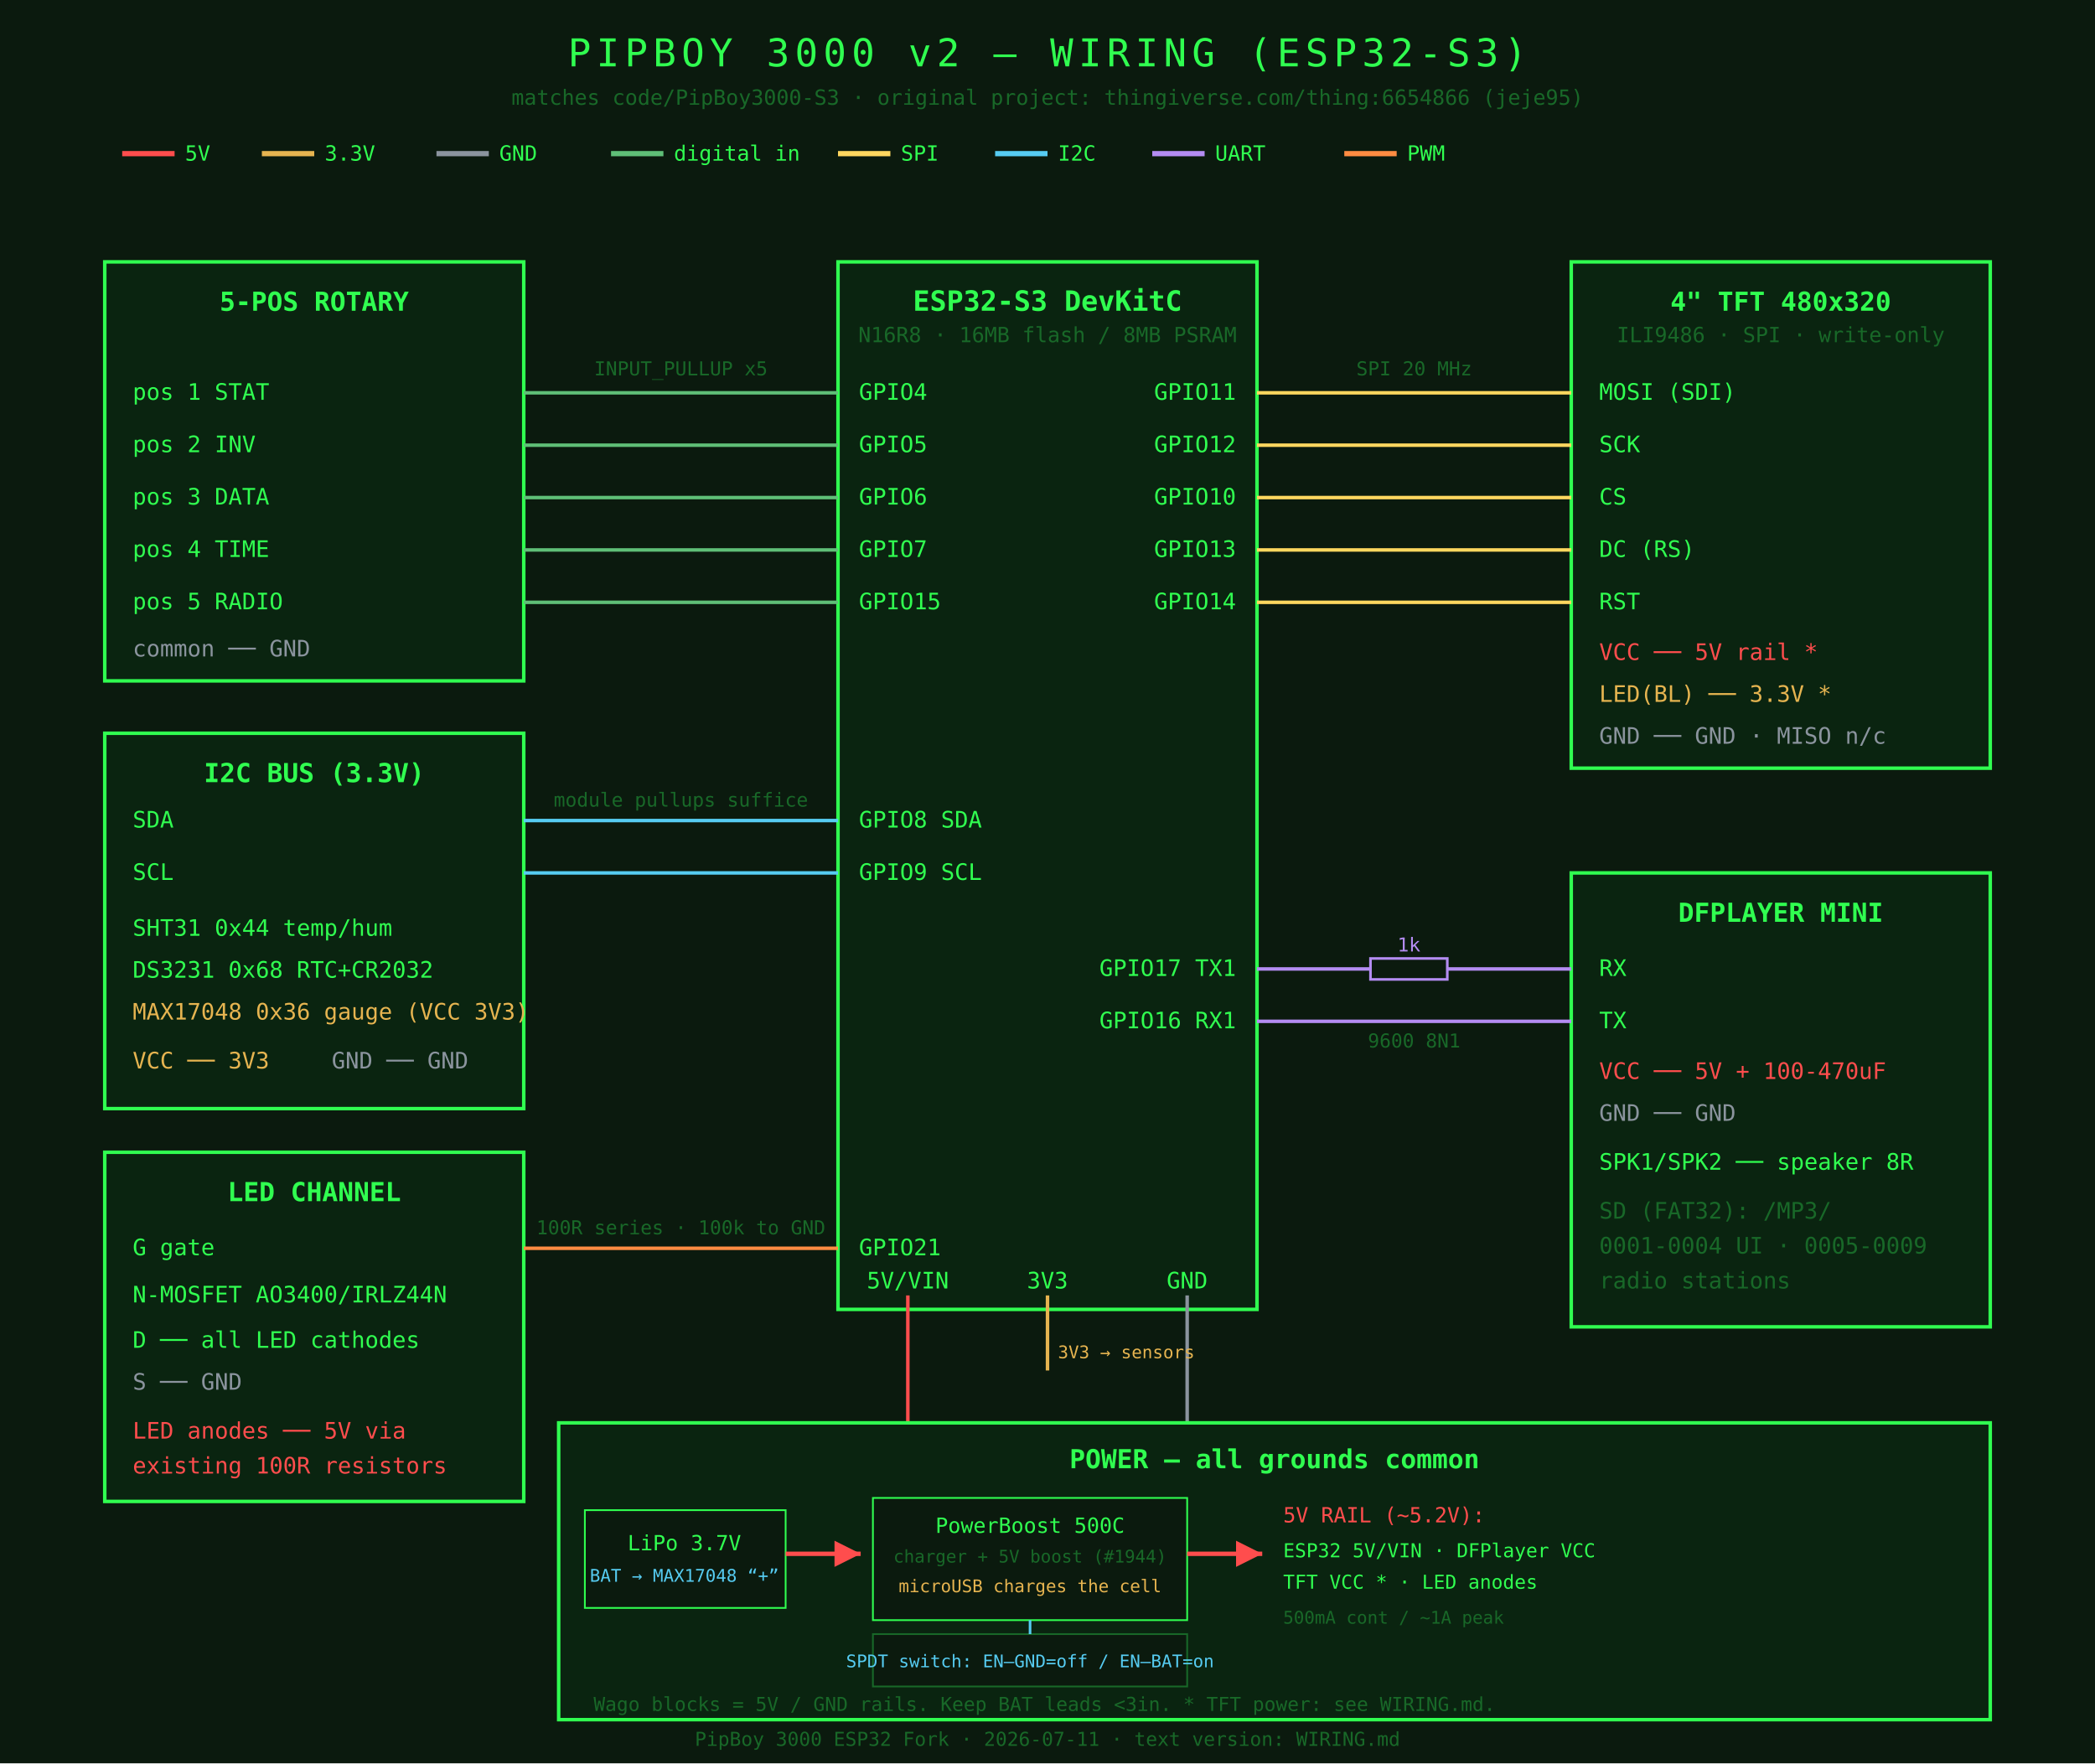
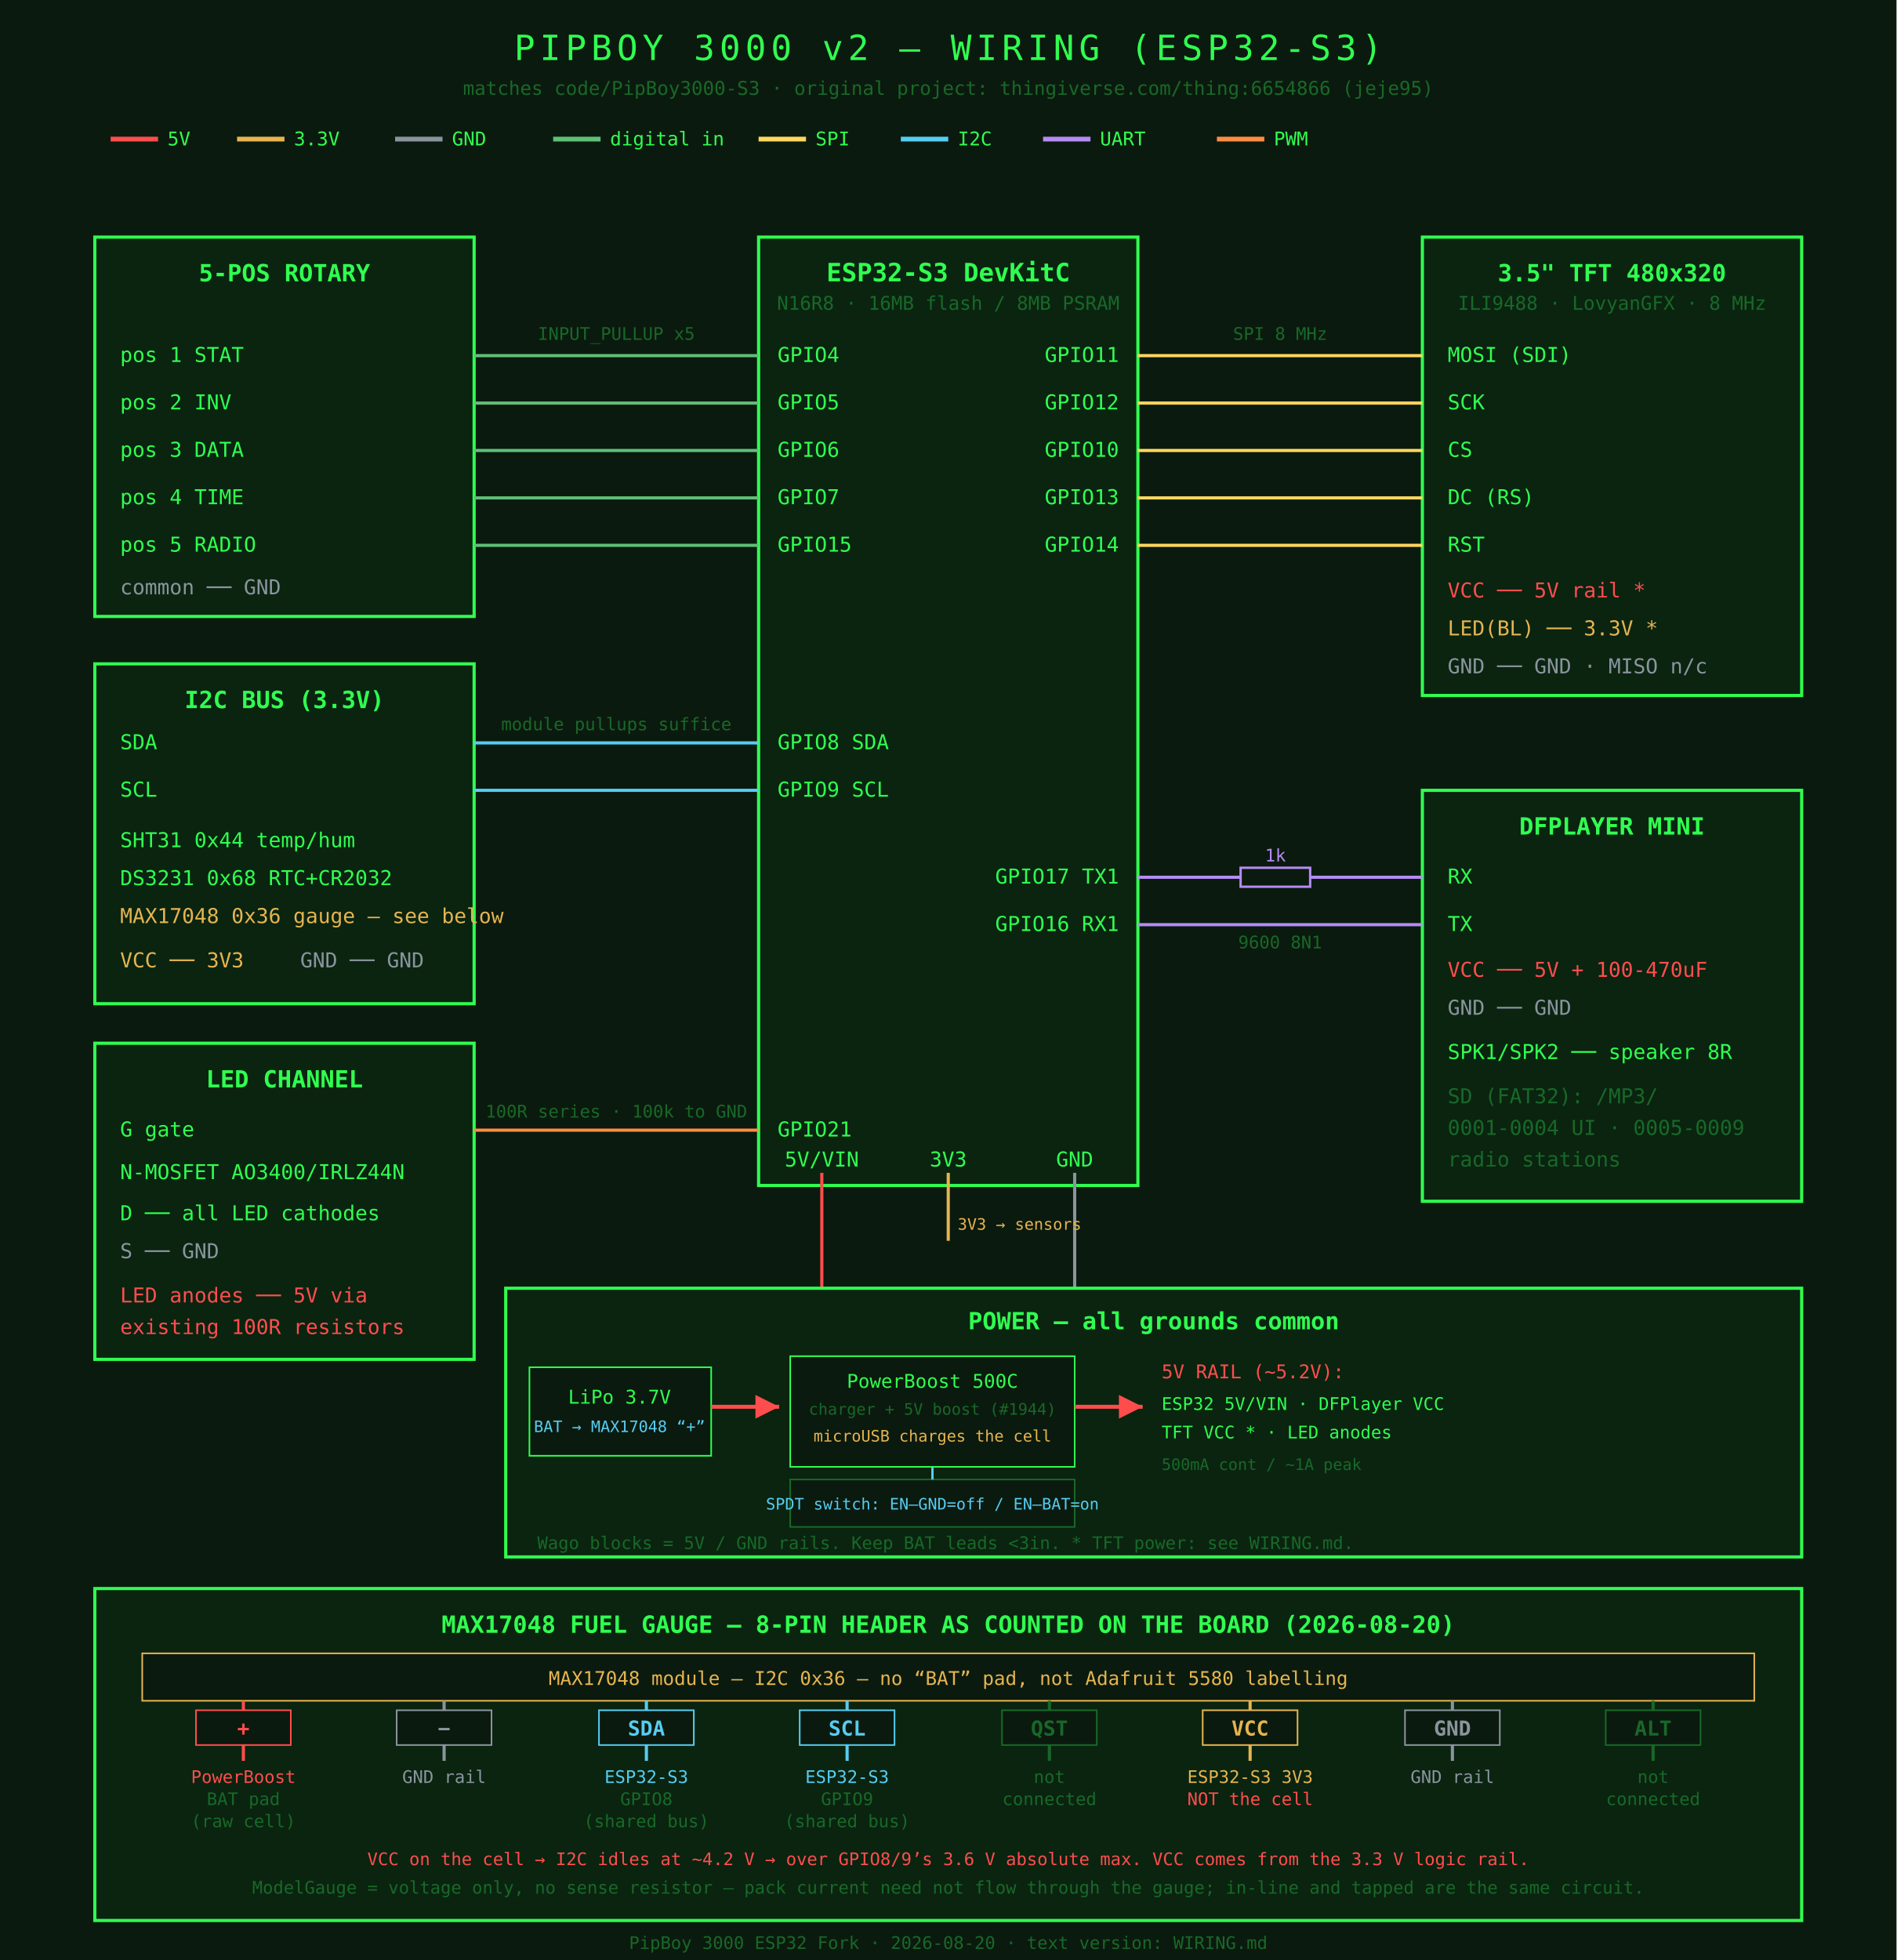
- <svg xmlns="http://www.w3.org/2000/svg" width="1200" height="1010" viewBox="0 0 1200 1010" font-family="Consolas, Menlo, monospace">
+ <svg xmlns="http://www.w3.org/2000/svg" width="1200" height="1240" viewBox="0 0 1200 1240" font-family="Consolas, Menlo, monospace">
  <defs>
    <marker id="arr" markerWidth="8" markerHeight="8" refX="6" refY="3" orient="auto">
      <path d="M0,0 L6,3 L0,6 z" fill="#ff4d4d" />
    </marker>
  </defs>
-   <rect width="1200" height="1010" fill="#0b1a0e" />
+   <rect width="1200" height="1240" fill="#0b1a0e" />
  <text x="600" y="38" fill="#30ff50" font-size="22" text-anchor="middle" letter-spacing="3">PIPBOY 3000 v2 — WIRING (ESP32-S3)</text>
  <text x="600" y="60" fill="#186828" font-size="12" text-anchor="middle">matches code/PipBoy3000-S3 · original project: thingiverse.com/thing:6654866 (jeje95)</text>
  <g font-size="12">
    <line x1="70" y1="88" x2="100" y2="88" stroke="#ff4d4d" stroke-width="3" />
    <text x="106" y="92" fill="#30ff50">5V</text>
    <line x1="150" y1="88" x2="180" y2="88" stroke="#e6b450" stroke-width="3" />
    <text x="186" y="92" fill="#30ff50">3.3V</text>
    <line x1="250" y1="88" x2="280" y2="88" stroke="#8b949e" stroke-width="3" />
    <text x="286" y="92" fill="#30ff50">GND</text>
    <line x1="350" y1="88" x2="380" y2="88" stroke="#5fbf77" stroke-width="3" />
    <text x="386" y="92" fill="#30ff50">digital in</text>
    <line x1="480" y1="88" x2="510" y2="88" stroke="#ffd75f" stroke-width="3" />
    <text x="516" y="92" fill="#30ff50">SPI</text>
    <line x1="570" y1="88" x2="600" y2="88" stroke="#56ccf2" stroke-width="3" />
    <text x="606" y="92" fill="#30ff50">I2C</text>
    <line x1="660" y1="88" x2="690" y2="88" stroke="#b48cf2" stroke-width="3" />
    <text x="696" y="92" fill="#30ff50">UART</text>
    <line x1="770" y1="88" x2="800" y2="88" stroke="#ff8c42" stroke-width="3" />
    <text x="806" y="92" fill="#30ff50">PWM</text>
  </g>
  <rect x="480" y="150" width="240" height="600" fill="#0a2410" stroke="#30ff50" stroke-width="2" />
  <text x="600" y="178" fill="#30ff50" font-size="16" text-anchor="middle" font-weight="bold">ESP32-S3 DevKitC</text>
  <text x="600" y="196" fill="#186828" font-size="12" text-anchor="middle">N16R8 · 16MB flash / 8MB PSRAM</text>
  <g fill="#30ff50" font-size="13">
    <text x="492" y="229">GPIO4</text>
    <text x="492" y="259">GPIO5</text>
    <text x="492" y="289">GPIO6</text>
    <text x="492" y="319">GPIO7</text>
    <text x="492" y="349">GPIO15</text>
    <text x="492" y="474">GPIO8 SDA</text>
    <text x="492" y="504">GPIO9 SCL</text>
    <text x="492" y="719">GPIO21</text>
  </g>
  <g fill="#30ff50" font-size="13" text-anchor="end">
    <text x="708" y="229">GPIO11</text>
    <text x="708" y="259">GPIO12</text>
    <text x="708" y="289">GPIO10</text>
    <text x="708" y="319">GPIO13</text>
    <text x="708" y="349">GPIO14</text>
    <text x="708" y="559">GPIO17 TX1</text>
    <text x="708" y="589">GPIO16 RX1</text>
  </g>
  <g fill="#30ff50" font-size="13" text-anchor="middle">
    <text x="520" y="738">5V/VIN</text>
    <text x="600" y="738">3V3</text>
    <text x="680" y="738">GND</text>
  </g>
  <rect x="60" y="150" width="240" height="240" fill="#0a2410" stroke="#30ff50" stroke-width="2" />
  <text x="180" y="178" fill="#30ff50" font-size="15" text-anchor="middle" font-weight="bold">5-POS ROTARY</text>
  <g fill="#30ff50" font-size="13">
    <text x="76" y="229">pos 1  STAT</text>
    <text x="76" y="259">pos 2  INV</text>
    <text x="76" y="289">pos 3  DATA</text>
    <text x="76" y="319">pos 4  TIME</text>
    <text x="76" y="349">pos 5  RADIO</text>
    <text x="76" y="376" fill="#8b949e">common ── GND</text>
  </g>
  <g stroke="#5fbf77" stroke-width="2">
    <line x1="300" y1="225" x2="480" y2="225" />
    <line x1="300" y1="255" x2="480" y2="255" />
    <line x1="300" y1="285" x2="480" y2="285" />
    <line x1="300" y1="315" x2="480" y2="315" />
    <line x1="300" y1="345" x2="480" y2="345" />
  </g>
  <text x="390" y="215" fill="#186828" font-size="11" text-anchor="middle">INPUT_PULLUP x5</text>
  <rect x="60" y="420" width="240" height="215" fill="#0a2410" stroke="#30ff50" stroke-width="2" />
  <text x="180" y="448" fill="#30ff50" font-size="15" text-anchor="middle" font-weight="bold">I2C BUS (3.3V)</text>
  <g fill="#30ff50" font-size="13">
    <text x="76" y="474">SDA</text>
    <text x="76" y="504">SCL</text>
    <text x="76" y="536">SHT31    0x44 temp/hum</text>
    <text x="76" y="560">DS3231   0x68 RTC+CR2032</text>
-     <text x="76" y="584" fill="#e6b450">MAX17048 0x36 gauge (VCC 3V3)</text>
+     <text x="76" y="584" fill="#e6b450">MAX17048 0x36 gauge — see below</text>
    <text x="76" y="612" fill="#e6b450">VCC ── 3V3</text>
    <text x="190" y="612" fill="#8b949e">GND ── GND</text>
  </g>
  <g stroke="#56ccf2" stroke-width="2">
    <line x1="300" y1="470" x2="480" y2="470" />
    <line x1="300" y1="500" x2="480" y2="500" />
  </g>
  <text x="390" y="462" fill="#186828" font-size="11" text-anchor="middle">module pullups suffice</text>
  <rect x="60" y="660" width="240" height="200" fill="#0a2410" stroke="#30ff50" stroke-width="2" />
  <text x="180" y="688" fill="#30ff50" font-size="15" text-anchor="middle" font-weight="bold">LED CHANNEL</text>
  <g fill="#30ff50" font-size="13">
    <text x="76" y="719">G  gate</text>
    <text x="76" y="746">N-MOSFET AO3400/IRLZ44N</text>
    <text x="76" y="772">D ── all LED cathodes</text>
    <text x="76" y="796" fill="#8b949e">S ── GND</text>
    <text x="76" y="824" fill="#ff4d4d">LED anodes ── 5V via</text>
    <text x="76" y="844" fill="#ff4d4d">existing 100R resistors</text>
  </g>
  <line x1="300" y1="715" x2="480" y2="715" stroke="#ff8c42" stroke-width="2" />
  <text x="390" y="707" fill="#186828" font-size="11" text-anchor="middle">100R series · 100k to GND</text>
  <rect x="900" y="150" width="240" height="290" fill="#0a2410" stroke="#30ff50" stroke-width="2" />
-   <text x="1020" y="178" fill="#30ff50" font-size="15" text-anchor="middle" font-weight="bold">4" TFT 480x320</text>
-   <text x="1020" y="196" fill="#186828" font-size="12" text-anchor="middle">ILI9486 · SPI · write-only</text>
+   <text x="1020" y="178" fill="#30ff50" font-size="15" text-anchor="middle" font-weight="bold">3.5" TFT 480x320</text>
+   <text x="1020" y="196" fill="#186828" font-size="12" text-anchor="middle">ILI9488 · LovyanGFX · 8 MHz</text>
  <g fill="#30ff50" font-size="13">
    <text x="916" y="229">MOSI (SDI)</text>
    <text x="916" y="259">SCK</text>
    <text x="916" y="289">CS</text>
    <text x="916" y="319">DC (RS)</text>
    <text x="916" y="349">RST</text>
    <text x="916" y="378" fill="#ff4d4d">VCC ── 5V rail *</text>
    <text x="916" y="402" fill="#e6b450">LED(BL) ── 3.3V *</text>
    <text x="916" y="426" fill="#8b949e">GND ── GND · MISO n/c</text>
  </g>
  <g stroke="#ffd75f" stroke-width="2">
    <line x1="720" y1="225" x2="900" y2="225" />
    <line x1="720" y1="255" x2="900" y2="255" />
    <line x1="720" y1="285" x2="900" y2="285" />
    <line x1="720" y1="315" x2="900" y2="315" />
    <line x1="720" y1="345" x2="900" y2="345" />
  </g>
-   <text x="810" y="215" fill="#186828" font-size="11" text-anchor="middle">SPI 20 MHz</text>
+   <text x="810" y="215" fill="#186828" font-size="11" text-anchor="middle">SPI 8 MHz</text>
  <rect x="900" y="500" width="240" height="260" fill="#0a2410" stroke="#30ff50" stroke-width="2" />
  <text x="1020" y="528" fill="#30ff50" font-size="15" text-anchor="middle" font-weight="bold">DFPLAYER MINI</text>
  <g fill="#30ff50" font-size="13">
    <text x="916" y="559">RX</text>
    <text x="916" y="589">TX</text>
    <text x="916" y="618" fill="#ff4d4d">VCC ── 5V + 100-470uF</text>
    <text x="916" y="642" fill="#8b949e">GND ── GND</text>
    <text x="916" y="670">SPK1/SPK2 ── speaker 8R</text>
    <text x="916" y="698" fill="#186828">SD (FAT32): /MP3/</text>
    <text x="916" y="718" fill="#186828">0001-0004 UI · 0005-0009</text>
    <text x="916" y="738" fill="#186828">radio stations</text>
  </g>
  <line x1="720" y1="555" x2="785" y2="555" stroke="#b48cf2" stroke-width="2" />
  <rect x="785" y="549" width="44" height="12" fill="#0b1a0e" stroke="#b48cf2" stroke-width="1.5" />
  <text x="807" y="545" fill="#b48cf2" font-size="11" text-anchor="middle">1k</text>
  <line x1="829" y1="555" x2="900" y2="555" stroke="#b48cf2" stroke-width="2" />
  <line x1="720" y1="585" x2="900" y2="585" stroke="#b48cf2" stroke-width="2" />
  <text x="810" y="600" fill="#186828" font-size="11" text-anchor="middle">9600 8N1</text>
  <line x1="520" y1="742" x2="520" y2="815" stroke="#ff4d4d" stroke-width="2" />
  <line x1="600" y1="742" x2="600" y2="785" stroke="#e6b450" stroke-width="2" />
  <line x1="680" y1="742" x2="680" y2="815" stroke="#8b949e" stroke-width="2" />
  <text x="606" y="778" fill="#e6b450" font-size="10">3V3 → sensors</text>
  <rect x="320" y="815" width="820" height="170" fill="#0a2410" stroke="#30ff50" stroke-width="2" />
  <text x="730" y="841" fill="#30ff50" font-size="15" text-anchor="middle" font-weight="bold">POWER — all grounds common</text>
  <rect x="335" y="865" width="115" height="56" fill="#0b1a0e" stroke="#30ff50" />
  <text x="392" y="888" fill="#30ff50" font-size="12" text-anchor="middle">LiPo 3.7V</text>
  <text x="392" y="906" fill="#56ccf2" font-size="10" text-anchor="middle">BAT → MAX17048 “+”</text>
  <rect x="500" y="858" width="180" height="70" fill="#0b1a0e" stroke="#30ff50" />
  <text x="590" y="878" fill="#30ff50" font-size="12" text-anchor="middle">PowerBoost 500C</text>
  <text x="590" y="895" fill="#186828" font-size="10" text-anchor="middle">charger + 5V boost (#1944)</text>
  <text x="590" y="912" fill="#e6b450" font-size="10" text-anchor="middle">microUSB charges the cell</text>
  <rect x="500" y="936" width="180" height="30" fill="#0b1a0e" stroke="#186828" />
  <text x="590" y="955" fill="#56ccf2" font-size="10" text-anchor="middle">SPDT switch: EN–GND=off / EN–BAT=on</text>
  <line x1="590" y1="928" x2="590" y2="936" stroke="#56ccf2" stroke-width="1.5" />
  <g stroke="#ff4d4d" stroke-width="2.5">
    <line x1="450" y1="890" x2="493" y2="890" marker-end="url(#arr)" />
    <line x1="680" y1="890" x2="723" y2="890" marker-end="url(#arr)" />
  </g>
  <text x="735" y="872" fill="#ff4d4d" font-size="12">5V RAIL (~5.2V):</text>
  <g fill="#30ff50" font-size="11">
    <text x="735" y="892">ESP32 5V/VIN · DFPlayer VCC</text>
    <text x="735" y="910">TFT VCC * · LED anodes</text>
  </g>
  <text x="735" y="930" fill="#186828" font-size="10">500mA cont / ~1A peak</text>
  <text x="340" y="980" fill="#186828" font-size="11">Wago blocks = 5V / GND rails. Keep BAT leads &lt;3in. * TFT power: see WIRING.md.</text>
-   <text x="600" y="1000" fill="#186828" font-size="11" text-anchor="middle">PipBoy 3000 ESP32 Fork · 2026-07-11 · text version: WIRING.md</text>
+   <rect x="60" y="1005" width="1080" height="210" fill="#0a2410" stroke="#30ff50" stroke-width="2" />
+   <text x="600" y="1033" fill="#30ff50" font-size="15" text-anchor="middle" font-weight="bold">MAX17048 FUEL GAUGE — 8-PIN HEADER AS COUNTED ON THE BOARD (2026-08-20)</text>
+   <rect x="90" y="1046" width="1020" height="30" fill="#0b1a0e" stroke="#e6b450" />
+   <text x="600" y="1066" fill="#e6b450" font-size="12" text-anchor="middle">MAX17048 module — I2C 0x36 — no “BAT” pad, not Adafruit 5580 labelling</text>
+   <line x1="154" y1="1076" x2="154" y2="1082" stroke="#ff4d4d" stroke-width="2" />
+   <rect x="124" y="1082" width="60" height="22" fill="#0b1a0e" stroke="#ff4d4d" />
+   <text x="154" y="1098" fill="#ff4d4d" font-size="13" text-anchor="middle" font-weight="bold">+</text>
+   <line x1="154" y1="1104" x2="154" y2="1114" stroke="#ff4d4d" stroke-width="2" />
+   <text x="154" y="1128" fill="#ff4d4d" font-size="11" text-anchor="middle">PowerBoost</text>
+   <text x="154" y="1142" fill="#186828" font-size="11" text-anchor="middle">BAT pad</text>
+   <text x="154" y="1156" fill="#186828" font-size="11" text-anchor="middle">(raw cell)</text>
+   <line x1="281" y1="1076" x2="281" y2="1082" stroke="#8b949e" stroke-width="2" />
+   <rect x="251" y="1082" width="60" height="22" fill="#0b1a0e" stroke="#8b949e" />
+   <text x="281" y="1098" fill="#8b949e" font-size="13" text-anchor="middle" font-weight="bold">−</text>
+   <line x1="281" y1="1104" x2="281" y2="1114" stroke="#8b949e" stroke-width="2" />
+   <text x="281" y="1128" fill="#8b949e" font-size="11" text-anchor="middle">GND rail</text>
+   <line x1="409" y1="1076" x2="409" y2="1082" stroke="#56ccf2" stroke-width="2" />
+   <rect x="379" y="1082" width="60" height="22" fill="#0b1a0e" stroke="#56ccf2" />
+   <text x="409" y="1098" fill="#56ccf2" font-size="13" text-anchor="middle" font-weight="bold">SDA</text>
+   <line x1="409" y1="1104" x2="409" y2="1114" stroke="#56ccf2" stroke-width="2" />
+   <text x="409" y="1128" fill="#56ccf2" font-size="11" text-anchor="middle">ESP32-S3</text>
+   <text x="409" y="1142" fill="#186828" font-size="11" text-anchor="middle">GPIO8</text>
+   <text x="409" y="1156" fill="#186828" font-size="11" text-anchor="middle">(shared bus)</text>
+   <line x1="536" y1="1076" x2="536" y2="1082" stroke="#56ccf2" stroke-width="2" />
+   <rect x="506" y="1082" width="60" height="22" fill="#0b1a0e" stroke="#56ccf2" />
+   <text x="536" y="1098" fill="#56ccf2" font-size="13" text-anchor="middle" font-weight="bold">SCL</text>
+   <line x1="536" y1="1104" x2="536" y2="1114" stroke="#56ccf2" stroke-width="2" />
+   <text x="536" y="1128" fill="#56ccf2" font-size="11" text-anchor="middle">ESP32-S3</text>
+   <text x="536" y="1142" fill="#186828" font-size="11" text-anchor="middle">GPIO9</text>
+   <text x="536" y="1156" fill="#186828" font-size="11" text-anchor="middle">(shared bus)</text>
+   <line x1="664" y1="1076" x2="664" y2="1082" stroke="#186828" stroke-width="2" />
+   <rect x="634" y="1082" width="60" height="22" fill="#0b1a0e" stroke="#186828" />
+   <text x="664" y="1098" fill="#186828" font-size="13" text-anchor="middle" font-weight="bold">QST</text>
+   <line x1="664" y1="1104" x2="664" y2="1114" stroke="#186828" stroke-width="2" />
+   <text x="664" y="1128" fill="#186828" font-size="11" text-anchor="middle">not</text>
+   <text x="664" y="1142" fill="#186828" font-size="11" text-anchor="middle">connected</text>
+   <line x1="791" y1="1076" x2="791" y2="1082" stroke="#e6b450" stroke-width="2" />
+   <rect x="761" y="1082" width="60" height="22" fill="#0b1a0e" stroke="#e6b450" />
+   <text x="791" y="1098" fill="#e6b450" font-size="13" text-anchor="middle" font-weight="bold">VCC</text>
+   <line x1="791" y1="1104" x2="791" y2="1114" stroke="#e6b450" stroke-width="2" />
+   <text x="791" y="1128" fill="#e6b450" font-size="11" text-anchor="middle">ESP32-S3 3V3</text>
+   <text x="791" y="1142" fill="#ff4d4d" font-size="11" text-anchor="middle">NOT the cell</text>
+   <line x1="919" y1="1076" x2="919" y2="1082" stroke="#8b949e" stroke-width="2" />
+   <rect x="889" y="1082" width="60" height="22" fill="#0b1a0e" stroke="#8b949e" />
+   <text x="919" y="1098" fill="#8b949e" font-size="13" text-anchor="middle" font-weight="bold">GND</text>
+   <line x1="919" y1="1104" x2="919" y2="1114" stroke="#8b949e" stroke-width="2" />
+   <text x="919" y="1128" fill="#8b949e" font-size="11" text-anchor="middle">GND rail</text>
+   <line x1="1046" y1="1076" x2="1046" y2="1082" stroke="#186828" stroke-width="2" />
+   <rect x="1016" y="1082" width="60" height="22" fill="#0b1a0e" stroke="#186828" />
+   <text x="1046" y="1098" fill="#186828" font-size="13" text-anchor="middle" font-weight="bold">ALT</text>
+   <line x1="1046" y1="1104" x2="1046" y2="1114" stroke="#186828" stroke-width="2" />
+   <text x="1046" y="1128" fill="#186828" font-size="11" text-anchor="middle">not</text>
+   <text x="1046" y="1142" fill="#186828" font-size="11" text-anchor="middle">connected</text>
+   <text x="600" y="1180" fill="#ff4d4d" font-size="11" text-anchor="middle">VCC on the cell → I2C idles at ~4.2 V → over GPIO8/9’s 3.6 V absolute max. VCC comes from the 3.3 V logic rail.</text>
+   <text x="600" y="1198" fill="#186828" font-size="11" text-anchor="middle">ModelGauge = voltage only, no sense resistor — pack current need not flow through the gauge; in-line and tapped are the same circuit.</text>
+   <text x="600" y="1233" fill="#186828" font-size="11" text-anchor="middle">PipBoy 3000 ESP32 Fork · 2026-08-20 · text version: WIRING.md</text>
</svg>
